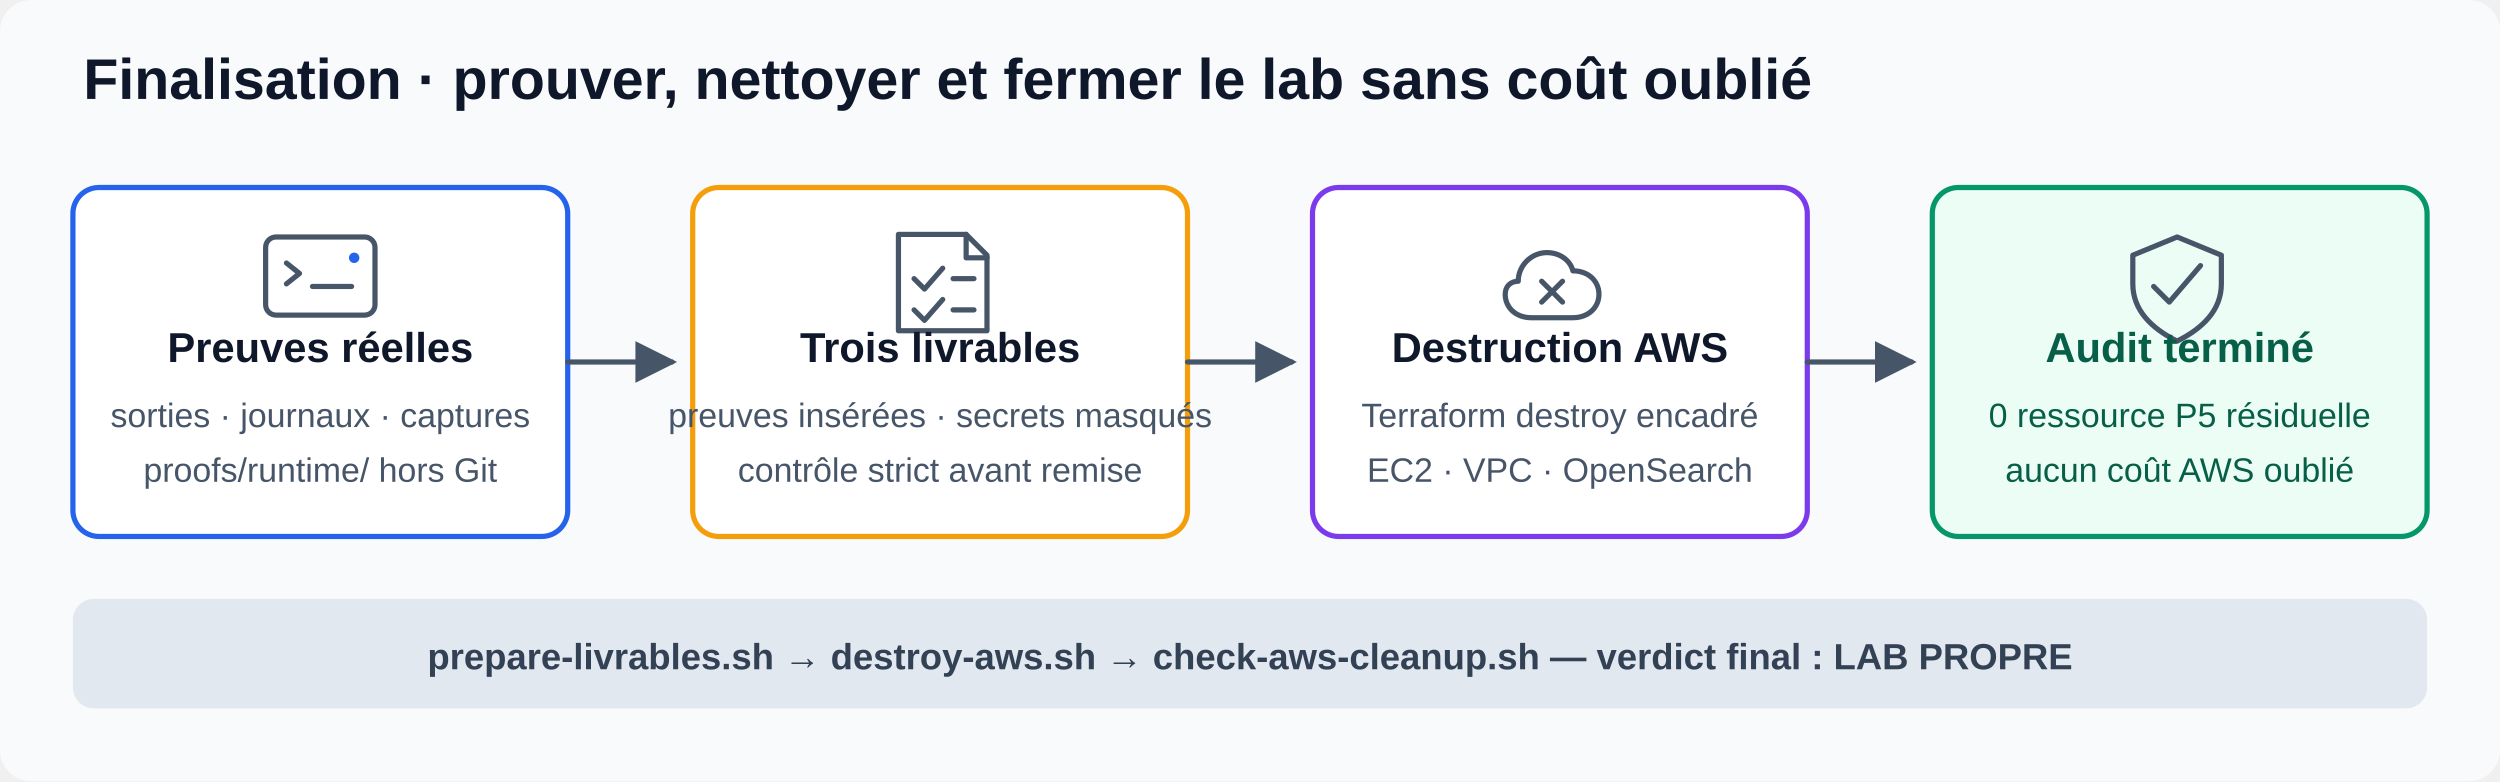
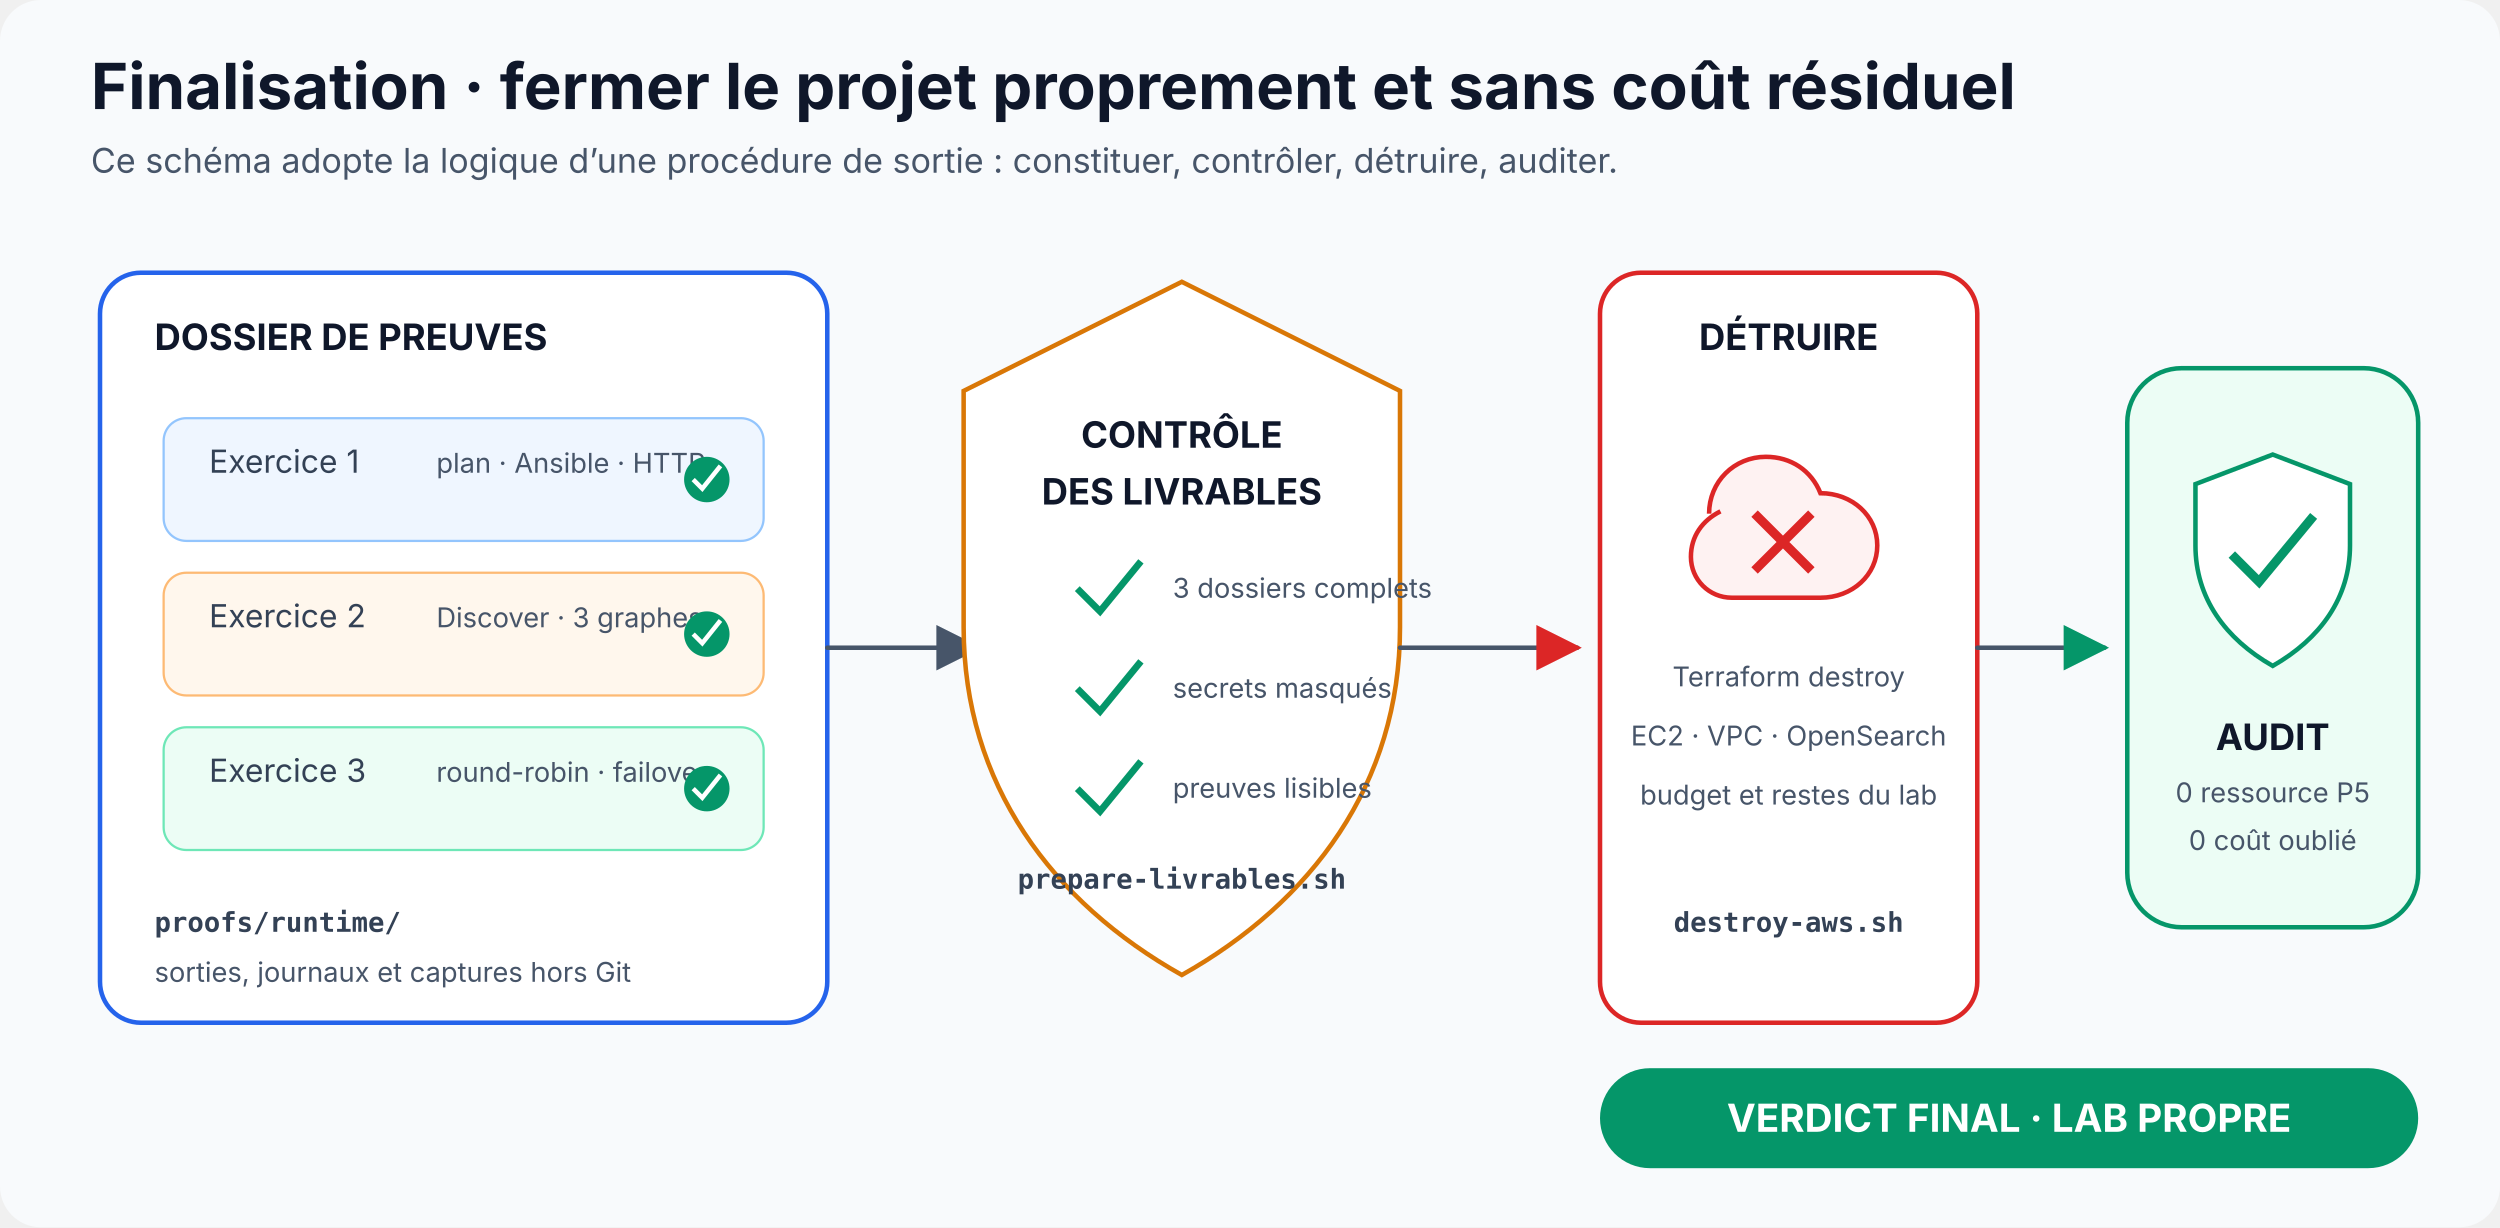
- <svg xmlns="http://www.w3.org/2000/svg" width="960" height="300" viewBox="0 0 960 300" role="img" aria-labelledby="title desc">
+ <svg xmlns="http://www.w3.org/2000/svg" width="1100" height="540" viewBox="0 0 1100 540" role="img" aria-labelledby="title desc">
  <defs>
-     <marker id="arrow" markerWidth="8" markerHeight="8" refX="7" refY="4" orient="auto">
-       <path d="M0 0L8 4L0 8Z" fill="#475569" />
+     <marker id="arrow" markerWidth="10" markerHeight="10" refX="9" refY="5" orient="auto">
+       <path d="M0 0L10 5L0 10Z" fill="#475569" />
+     </marker>
+     <marker id="redArrow" markerWidth="10" markerHeight="10" refX="9" refY="5" orient="auto">
+       <path d="M0 0L10 5L0 10Z" fill="#dc2626" />
+     </marker>
+     <marker id="greenArrow" markerWidth="10" markerHeight="10" refX="9" refY="5" orient="auto">
+       <path d="M0 0L10 5L0 10Z" fill="#059669" />
    </marker>
    <style>
-     .title{font:700 22px Arial,sans-serif;fill:#0f172a}.card-title{font:700 16px Arial,sans-serif;fill:#0f172a}.label{font:13px Arial,sans-serif;fill:#475569}.ok-title{font:700 16px Arial,sans-serif;fill:#065f46}.ok-label{font:13px Arial,sans-serif;fill:#065f46}.line{fill:none;stroke:#475569;stroke-width:2;stroke-linecap:round;stroke-linejoin:round}
-   </style>
+   .title{font:700 28px Inter,Arial,sans-serif;fill:#0f172a}
+   .subtitle{font:15px Inter,Arial,sans-serif;fill:#475569}
+   .section{font:700 16px Inter,Arial,sans-serif;fill:#0f172a}
+   .label{font:14px Inter,Arial,sans-serif;fill:#334155}
+   .small{font:12px Inter,Arial,sans-serif;fill:#475569}
+   .tiny{font:11px Inter,Arial,sans-serif;fill:#64748b}
+   .mono{font:600 12px ui-monospace,SFMono-Regular,Consolas,monospace;fill:#334155}
+   .line{fill:none;stroke:#475569;stroke-width:2;stroke-linecap:round;stroke-linejoin:round}
+   .soft{fill:#f8fafc;stroke:#cbd5e1;stroke-width:1.5}
+   .panel{fill:#fff;stroke:#cbd5e1;stroke-width:1.5}
+ </style>
  </defs>
-   <rect width="960" height="300" rx="12" fill="#f8fafc" />
-   <text x="32" y="38" class="title">Finalisation · prouver, nettoyer et fermer le lab sans coût oublié</text>
-   <g text-anchor="middle">
-     <rect x="28" y="72" width="190" height="134" rx="10" fill="#fff" stroke="#2563eb" stroke-width="2" />
-     <g transform="translate(102 91)" class="line" stroke="#2563eb">
-       <rect x="0" y="0" width="42" height="30" rx="4" />
-       <path d="M8 10l5 4-5 4M18 19h15" />
-       <circle cx="34" cy="8" r="2" fill="#2563eb" stroke="none" />
-     </g>
-     <text x="123" y="139" class="card-title">Preuves réelles</text>
-     <text x="123" y="164" class="label">sorties · journaux · captures</text>
-     <text x="123" y="185" class="label">proofs/runtime/ hors Git</text>
-     <rect x="266" y="72" width="190" height="134" rx="10" fill="#fff" stroke="#f59e0b" stroke-width="2" />
-     <g transform="translate(341 90)" class="line" stroke="#d97706">
-       <path d="M4 0h26l8 8v29H4Z" />
-       <path d="M30 0v9h8" />
-       <path d="M10 17l4 4 7-8M10 29l4 4 7-8" />
-       <line x1="25" y1="17" x2="33" y2="17" />
-       <line x1="25" y1="29" x2="33" y2="29" />
-     </g>
-     <text x="361" y="139" class="card-title">Trois livrables</text>
-     <text x="361" y="164" class="label">preuves insérées · secrets masqués</text>
-     <text x="361" y="185" class="label">contrôle strict avant remise</text>
-     <rect x="504" y="72" width="190" height="134" rx="10" fill="#fff" stroke="#7c3aed" stroke-width="2" />
-     <g transform="translate(578 91)" class="line" stroke="#7c3aed">
-       <path d="M5 17c0-6 5-11 11-11 5 0 9 3 10 7 6 0 10 4 10 9s-4 9-10 9H10C4 31 0 27 0 22c0-3 2-5 5-5Z" />
-       <path d="M14 17l8 8M22 17l-8 8" />
-     </g>
-     <text x="599" y="139" class="card-title">Destruction AWS</text>
-     <text x="599" y="164" class="label">Terraform destroy encadré</text>
-     <text x="599" y="185" class="label">EC2 · VPC · OpenSearch</text>
-     <rect x="742" y="72" width="190" height="134" rx="10" fill="#ecfdf5" stroke="#059669" stroke-width="2" />
-     <g transform="translate(816 91)" class="line" stroke="#059669">
-       <path d="M20 0l17 7v11c0 10-7 17-17 22C10 35 3 28 3 18V7Z" />
-       <path d="M11 19l6 6 12-14" />
-     </g>
-     <text x="837" y="139" class="ok-title">Audit terminé</text>
-     <text x="837" y="164" class="ok-label">0 ressource P5 résiduelle</text>
-     <text x="837" y="185" class="ok-label">aucun coût AWS oublié</text>
+   <rect width="1100" height="540" rx="18" fill="#f8fafc" />
+   <text x="40" y="48" class="title">Finalisation · fermer le projet proprement et sans coût résiduel</text>
+   <text x="40" y="76" class="subtitle">Ce schéma adopte la logique d’une procédure de sortie : constituer, contrôler, détruire, auditer.</text>
+   <rect x="44" y="120" width="320" height="330" rx="18" fill="#fff" stroke="#2563eb" stroke-width="2" />
+   <text x="68" y="154" class="section" fill="#1d4ed8">DOSSIER DE PREUVES</text>
+   <g>
+     <rect x="72" y="184" width="264" height="54" rx="10" fill="#eff6ff" stroke="#93c5fd" />
+     <text x="92" y="208" class="label">Exercice 1</text>
+     <text x="192" y="208" class="small">plan · Ansible · HTTP</text>
+     <circle cx="311" cy="211" r="10" fill="#059669" />
+     <path d="M305 211l4 4 8-10" fill="none" stroke="#fff" stroke-width="2" />
+     <rect x="72" y="252" width="264" height="54" rx="10" fill="#fff7ed" stroke="#fdba74" />
+     <text x="92" y="276" class="label">Exercice 2</text>
+     <text x="192" y="276" class="small">Discover · 3 graphes</text>
+     <circle cx="311" cy="279" r="10" fill="#059669" />
+     <path d="M305 279l4 4 8-10" fill="none" stroke="#fff" stroke-width="2" />
+     <rect x="72" y="320" width="264" height="54" rx="10" fill="#ecfdf5" stroke="#6ee7b7" />
+     <text x="92" y="344" class="label">Exercice 3</text>
+     <text x="192" y="344" class="small">round-robin · failover</text>
+     <circle cx="311" cy="347" r="10" fill="#059669" />
+     <path d="M305 347l4 4 8-10" fill="none" stroke="#fff" stroke-width="2" />
  </g>
-   <g class="line" marker-end="url(#arrow)">
-     <line x1="218" y1="139" x2="258" y2="139" />
-     <line x1="456" y1="139" x2="496" y2="139" />
-     <line x1="694" y1="139" x2="734" y2="139" />
+   <text x="68" y="410" class="mono">proofs/runtime/</text>
+   <text x="68" y="432" class="small">sorties, journaux et captures hors Git</text>
+   <path d="M364 285H430" class="line" marker-end="url(#arrow)" />
+   <path d="M520 124l96 48v104c0 69-39 121-96 153-57-32-96-84-96-153V172Z" fill="#fff" stroke="#d97706" stroke-width="2" />
+   <text x="520" y="197" text-anchor="middle" class="section">CONTRÔLE</text>
+   <text x="520" y="222" text-anchor="middle" class="section">DES LIVRABLES</text>
+   <path d="M474 259l10 10 18-22M474 303l10 10 18-22M474 347l10 10 18-22" fill="none" stroke="#059669" stroke-width="3" />
+   <text x="516" y="263" class="small">3 dossiers complets</text>
+   <text x="516" y="307" class="small">secrets masqués</text>
+   <text x="516" y="351" class="small">preuves lisibles</text>
+   <text x="520" y="391" text-anchor="middle" class="mono">prepare-livrables.sh</text>
+   <path d="M616 285H694" class="line" marker-end="url(#redArrow)" />
+   <rect x="704" y="120" width="166" height="330" rx="18" fill="#fff" stroke="#dc2626" stroke-width="2" />
+   <text x="787" y="154" text-anchor="middle" class="section" fill="#b91c1c">DÉTRUIRE</text>
+   <g transform="translate(744 184)">
+     <path d="M8 42c0-14 11-25 25-25 11 0 20 6 24 16 14 0 25 10 25 23s-11 23-25 23H18C8 79 0 71 0 61c0-9 5-16 13-20" fill="#fef2f2" stroke="#dc2626" stroke-width="2" />
+     <path d="M28 42l25 25M53 42L28 67" stroke="#dc2626" stroke-width="4" />
  </g>
-   <rect x="28" y="230" width="904" height="42" rx="8" fill="#e2e8f0" />
-   <text x="480" y="257" text-anchor="middle" font-family="Arial,sans-serif" font-size="14" font-weight="700" fill="#334155">prepare-livrables.sh → destroy-aws.sh → check-aws-cleanup.sh — verdict final : LAB PROPRE</text>
+   <text x="787" y="302" text-anchor="middle" class="small">Terraform destroy</text>
+   <text x="787" y="328" text-anchor="middle" class="small">EC2 · VPC · OpenSearch</text>
+   <text x="787" y="354" text-anchor="middle" class="small">budget et restes du lab</text>
+   <text x="787" y="410" text-anchor="middle" class="mono">destroy-aws.sh</text>
+   <path d="M870 285H926" class="line" marker-end="url(#greenArrow)" />
+   <rect x="936" y="162" width="128" height="246" rx="24" fill="#ecfdf5" stroke="#059669" stroke-width="2" />
+   <path d="M1000 200l34 13v27c0 23-13 41-34 53-21-12-34-30-34-53v-27Z" fill="#fff" stroke="#059669" stroke-width="2" />
+   <path d="M982 244l12 12 24-29" fill="none" stroke="#059669" stroke-width="4" />
+   <text x="1000" y="330" text-anchor="middle" class="section" fill="#047857">AUDIT</text>
+   <text x="1000" y="353" text-anchor="middle" class="small" fill="#047857">0 ressource P5</text>
+   <text x="1000" y="374" text-anchor="middle" class="small" fill="#047857">0 coût oublié</text>
+   <rect x="704" y="470" width="360" height="44" rx="22" fill="#059669" />
+   <text x="884" y="498" text-anchor="middle" font-family="Inter,Arial" font-size="17" font-weight="700" fill="#fff">VERDICT FINAL · LAB PROPRE</text>
</svg>
